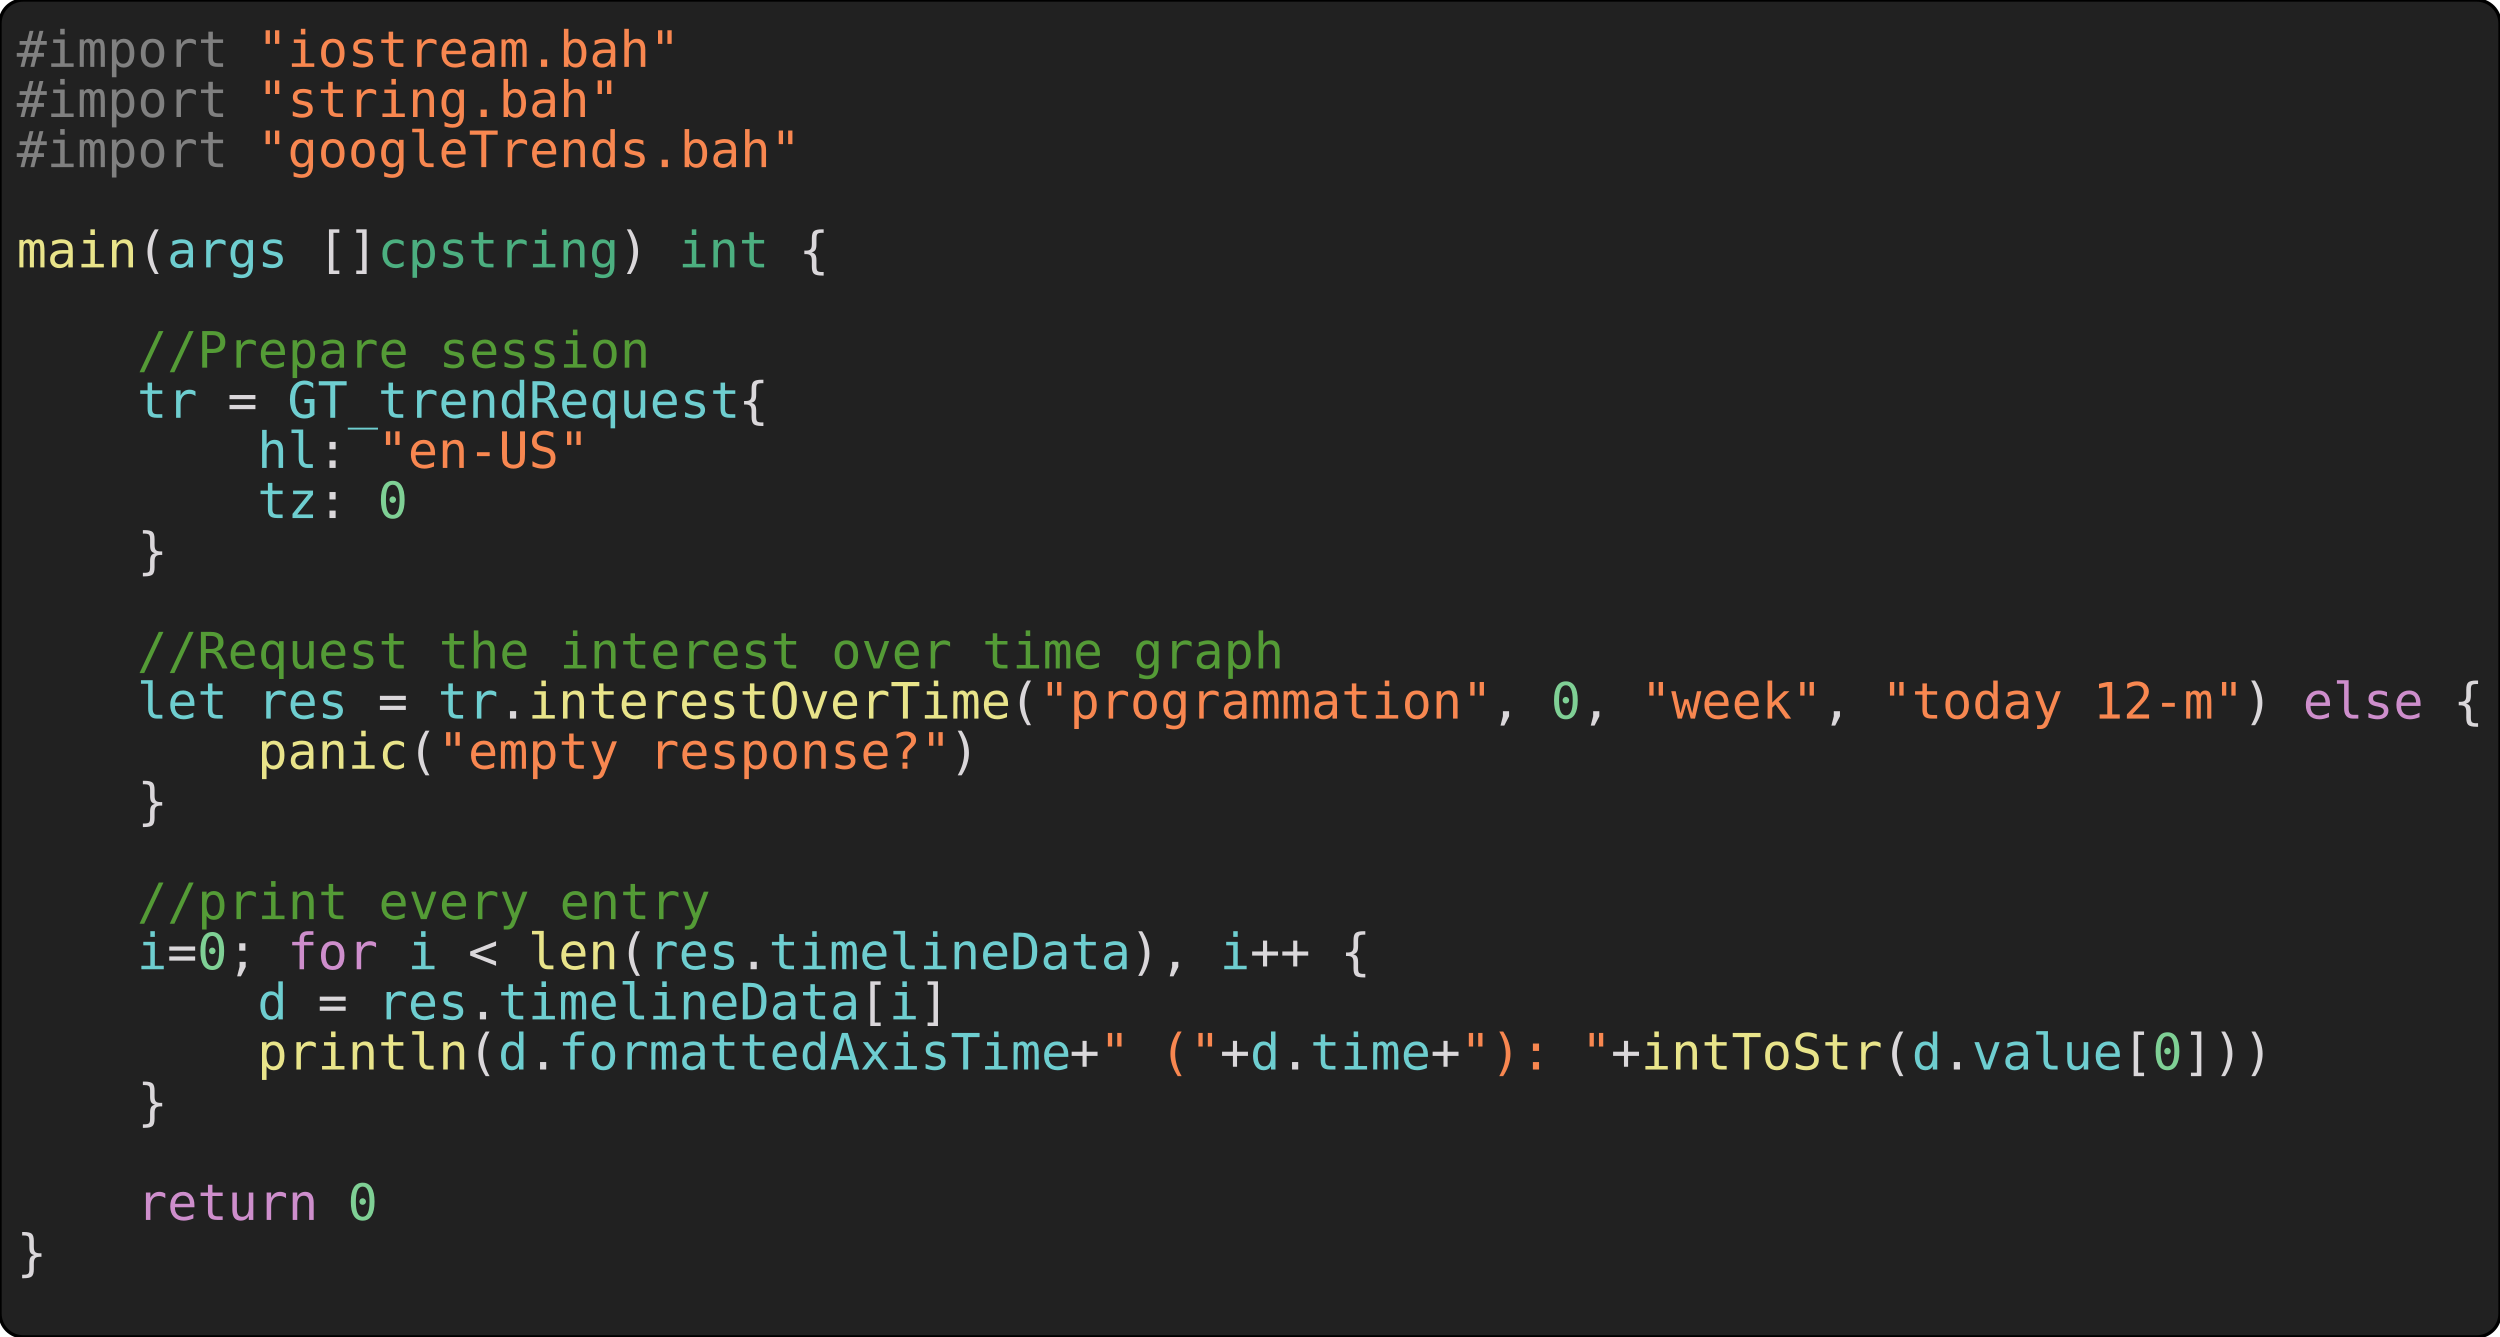
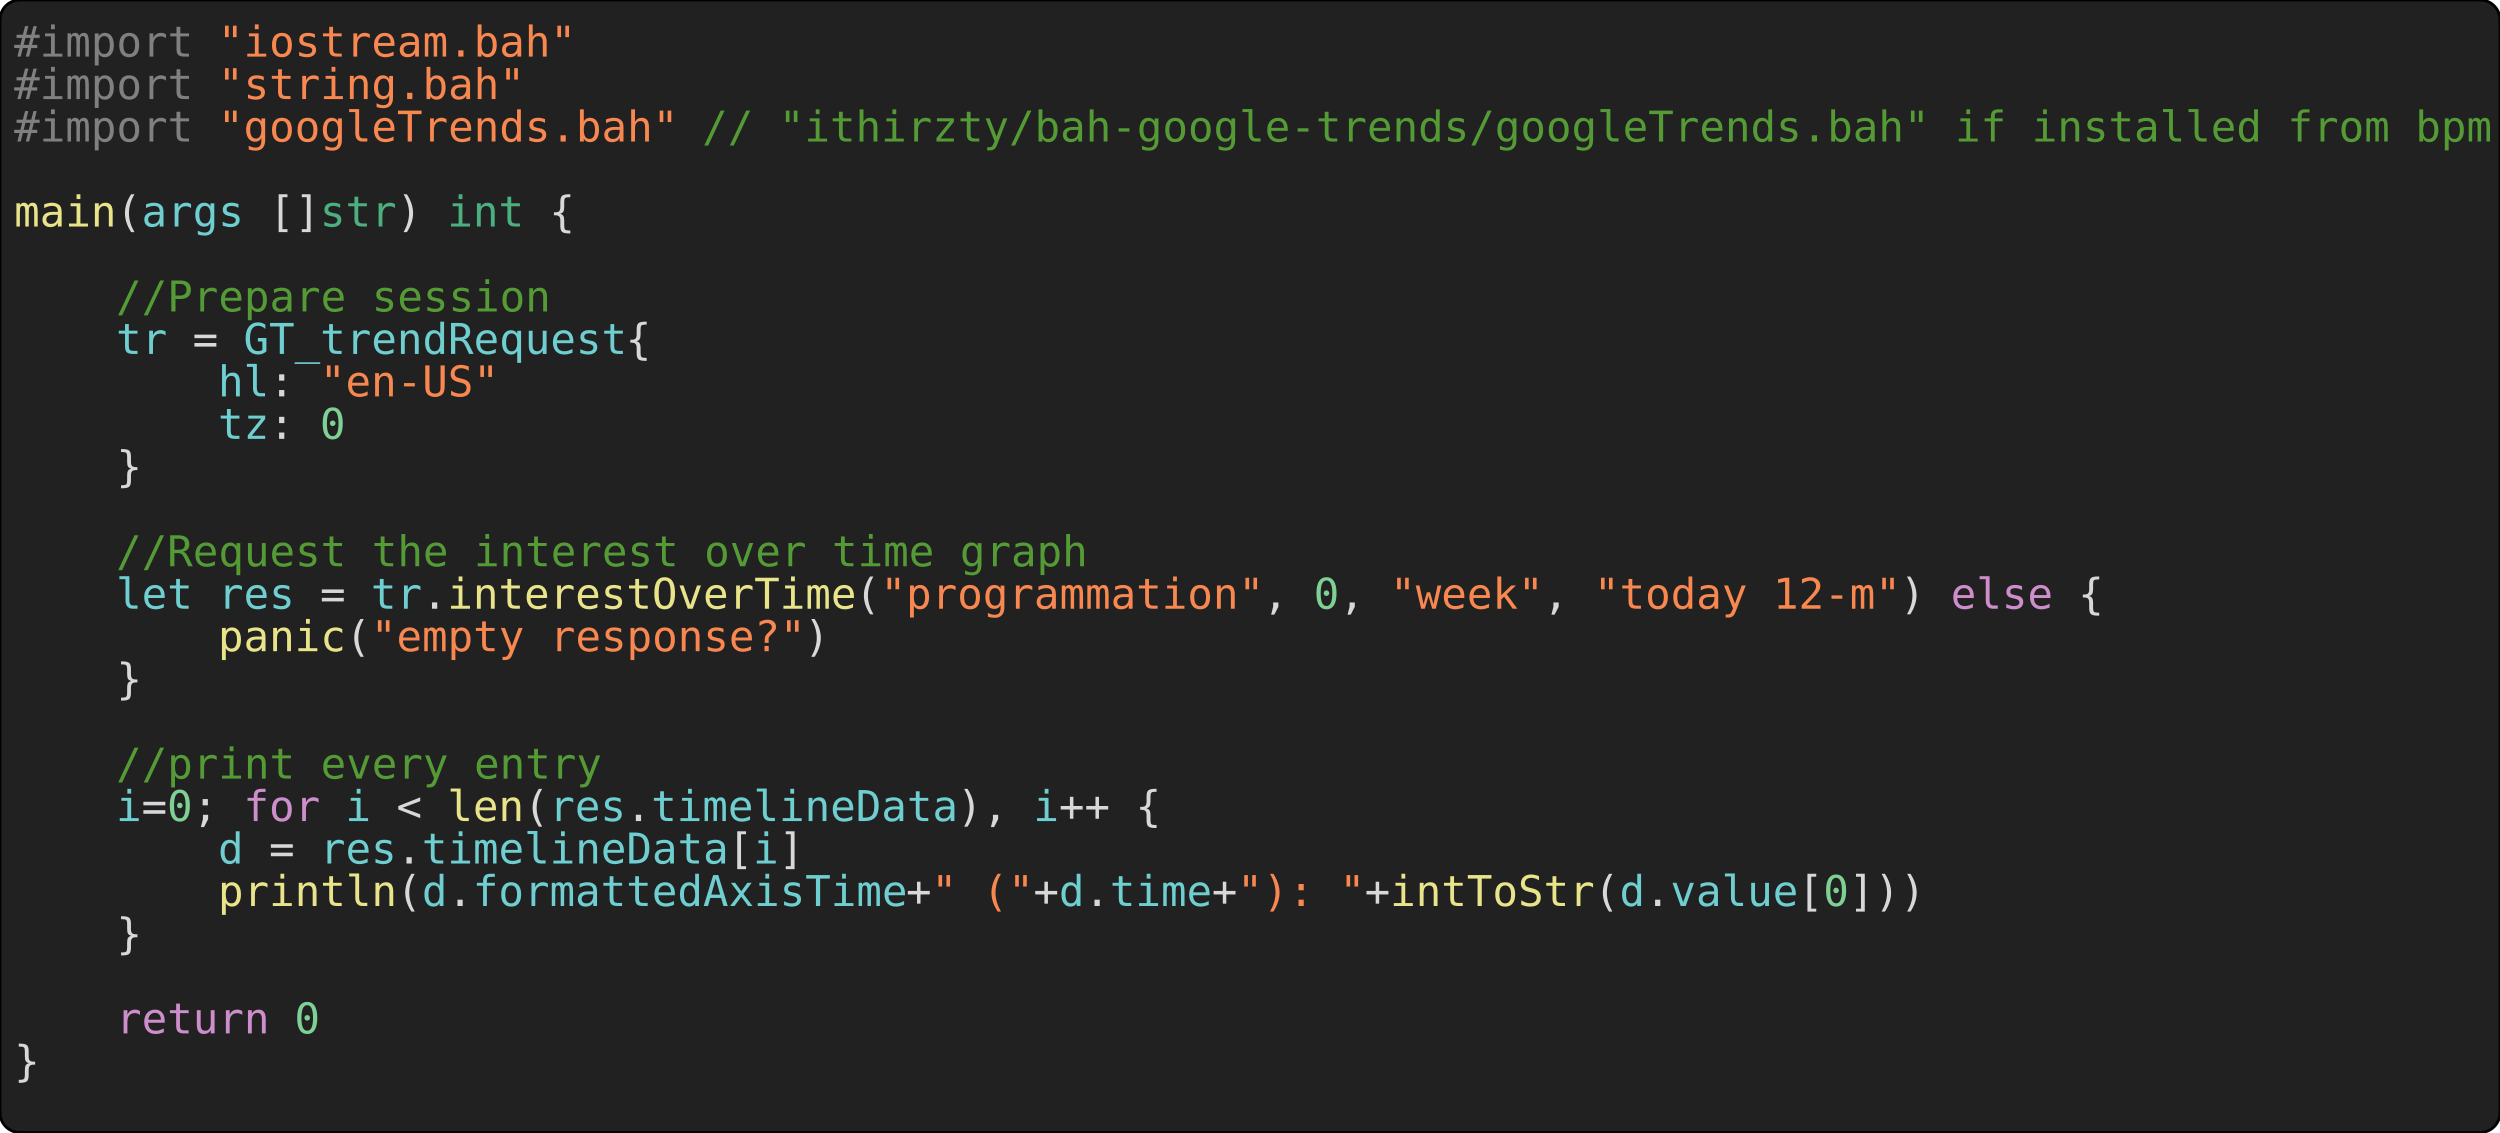
- <svg xmlns="http://www.w3.org/2000/svg" width="748" height="400" stroke="#000" font-size="15">
+ <svg xmlns="http://www.w3.org/2000/svg" width="883" height="400" stroke="#000" font-size="15">
  <rect fill="#212121" width="100%" height="100%" rx="7" />
  <g stroke="none">
    <text fill="grey" font-family="monospace" xml:space="preserve" x="5" y="20">#import</text>
    <text fill="#dad7da" font-family="monospace" xml:space="preserve" x="68" y="20"> </text>
    <text fill="#f88750" font-family="monospace" xml:space="preserve" x="77" y="20">"iostream.bah"</text>
    <text fill="grey" font-family="monospace" xml:space="preserve" x="5" y="35">#import</text>
    <text fill="#dad7da" font-family="monospace" xml:space="preserve" x="68" y="35"> </text>
    <text fill="#f88750" font-family="monospace" xml:space="preserve" x="77" y="35">"string.bah"</text>
    <text fill="grey" font-family="monospace" xml:space="preserve" x="5" y="50">#import</text>
    <text fill="#dad7da" font-family="monospace" xml:space="preserve" x="68" y="50"> </text>
    <text fill="#f88750" font-family="monospace" xml:space="preserve" x="77" y="50">"googleTrends.bah"</text>
+     <text fill="#dad7da" font-family="monospace" xml:space="preserve" x="239" y="50"> </text>
+     <text fill="#549b36" font-family="monospace" xml:space="preserve" x="248" y="50">// "ithirzty/bah-google-trends/googleTrends.bah" if installed from bpm</text>
    <text fill="#e9e48a" font-family="monospace" xml:space="preserve" x="5" y="80">main</text>
    <text fill="#dad7da" font-family="monospace" xml:space="preserve" x="41" y="80">(</text>
    <text fill="#6eced0" font-family="monospace" xml:space="preserve" x="50" y="80">args</text>
    <text fill="#dad7da" font-family="monospace" xml:space="preserve" x="86" y="80"> []</text>
-     <text fill="#4caf80" font-family="monospace" xml:space="preserve" x="113" y="80">cpstring</text>
-     <text fill="#dad7da" font-family="monospace" xml:space="preserve" x="185" y="80">) </text>
-     <text fill="#4caf80" font-family="monospace" xml:space="preserve" x="203" y="80">int</text>
-     <text fill="#dad7da" font-family="monospace" xml:space="preserve" x="230" y="80"> {</text>
+     <text fill="#4caf80" font-family="monospace" xml:space="preserve" x="113" y="80">str</text>
+     <text fill="#dad7da" font-family="monospace" xml:space="preserve" x="140" y="80">) </text>
+     <text fill="#4caf80" font-family="monospace" xml:space="preserve" x="158" y="80">int</text>
+     <text fill="#dad7da" font-family="monospace" xml:space="preserve" x="185" y="80"> {</text>
    <text fill="#dad7da" font-family="monospace" xml:space="preserve" x="5" y="110">    </text>
    <text fill="#549b36" font-family="monospace" xml:space="preserve" x="41" y="110">//Prepare session</text>
    <text fill="#dad7da" font-family="monospace" xml:space="preserve" x="5" y="125">    </text>
    <text fill="#6eced0" font-family="monospace" xml:space="preserve" x="41" y="125">tr</text>
    <text fill="#dad7da" font-family="monospace" xml:space="preserve" x="59" y="125"> = </text>
    <text fill="#6eced0" font-family="monospace" xml:space="preserve" x="86" y="125">GT_trendRequest</text>
    <text fill="#dad7da" font-family="monospace" xml:space="preserve" x="221" y="125">{</text>
    <text fill="#dad7da" font-family="monospace" xml:space="preserve" x="5" y="140">        </text>
    <text fill="#6eced0" font-family="monospace" xml:space="preserve" x="77" y="140">hl</text>
    <text fill="#dad7da" font-family="monospace" xml:space="preserve" x="95" y="140">: </text>
    <text fill="#f88750" font-family="monospace" xml:space="preserve" x="113" y="140">"en-US"</text>
    <text fill="#dad7da" font-family="monospace" xml:space="preserve" x="5" y="155">        </text>
    <text fill="#6eced0" font-family="monospace" xml:space="preserve" x="77" y="155">tz</text>
    <text fill="#dad7da" font-family="monospace" xml:space="preserve" x="95" y="155">: </text>
    <text fill="#7fd095" font-family="monospace" xml:space="preserve" x="113" y="155">0</text>
    <text fill="#dad7da" font-family="monospace" xml:space="preserve" x="5" y="170">    }</text>
    <text fill="#dad7da" font-family="monospace" xml:space="preserve" x="5" y="200">    </text>
    <text fill="#549b36" font-family="monospace" xml:space="preserve" x="41" y="200">//Request the interest over time graph</text>
    <text fill="#dad7da" font-family="monospace" xml:space="preserve" x="5" y="215">    </text>
    <text fill="#6eced0" font-family="monospace" xml:space="preserve" x="41" y="215">let</text>
    <text fill="#dad7da" font-family="monospace" xml:space="preserve" x="68" y="215"> </text>
    <text fill="#6eced0" font-family="monospace" xml:space="preserve" x="77" y="215">res</text>
    <text fill="#dad7da" font-family="monospace" xml:space="preserve" x="104" y="215"> = </text>
    <text fill="#6eced0" font-family="monospace" xml:space="preserve" x="131" y="215">tr</text>
    <text fill="#dad7da" font-family="monospace" xml:space="preserve" x="149" y="215">.</text>
    <text fill="#e9e48a" font-family="monospace" xml:space="preserve" x="158" y="215">interestOverTime</text>
    <text fill="#dad7da" font-family="monospace" xml:space="preserve" x="302" y="215">(</text>
    <text fill="#f88750" font-family="monospace" xml:space="preserve" x="311" y="215">"programmation"</text>
    <text fill="#dad7da" font-family="monospace" xml:space="preserve" x="446" y="215">, </text>
    <text fill="#7fd095" font-family="monospace" xml:space="preserve" x="464" y="215">0</text>
    <text fill="#dad7da" font-family="monospace" xml:space="preserve" x="473" y="215">, </text>
    <text fill="#f88750" font-family="monospace" xml:space="preserve" x="491" y="215">"week"</text>
    <text fill="#dad7da" font-family="monospace" xml:space="preserve" x="545" y="215">, </text>
    <text fill="#f88750" font-family="monospace" xml:space="preserve" x="563" y="215">"today 12-m"</text>
    <text fill="#dad7da" font-family="monospace" xml:space="preserve" x="671" y="215">) </text>
    <text fill="#ce8ecc" font-family="monospace" xml:space="preserve" x="689" y="215">else</text>
    <text fill="#dad7da" font-family="monospace" xml:space="preserve" x="725" y="215"> {</text>
    <text fill="#dad7da" font-family="monospace" xml:space="preserve" x="5" y="230">        </text>
    <text fill="#e9e48a" font-family="monospace" xml:space="preserve" x="77" y="230">panic</text>
    <text fill="#dad7da" font-family="monospace" xml:space="preserve" x="122" y="230">(</text>
    <text fill="#f88750" font-family="monospace" xml:space="preserve" x="131" y="230">"empty response?"</text>
    <text fill="#dad7da" font-family="monospace" xml:space="preserve" x="284" y="230">)</text>
    <text fill="#dad7da" font-family="monospace" xml:space="preserve" x="5" y="245">    }</text>
    <text fill="#dad7da" font-family="monospace" xml:space="preserve" x="5" y="275">    </text>
    <text fill="#549b36" font-family="monospace" xml:space="preserve" x="41" y="275">//print every entry</text>
    <text fill="#dad7da" font-family="monospace" xml:space="preserve" x="5" y="290">    </text>
    <text fill="#6eced0" font-family="monospace" xml:space="preserve" x="41" y="290">i</text>
    <text fill="#dad7da" font-family="monospace" xml:space="preserve" x="50" y="290">=</text>
    <text fill="#7fd095" font-family="monospace" xml:space="preserve" x="59" y="290">0</text>
    <text fill="#dad7da" font-family="monospace" xml:space="preserve" x="68" y="290">; </text>
    <text fill="#ce8ecc" font-family="monospace" xml:space="preserve" x="86" y="290">for</text>
    <text fill="#dad7da" font-family="monospace" xml:space="preserve" x="113" y="290"> </text>
    <text fill="#6eced0" font-family="monospace" xml:space="preserve" x="122" y="290">i</text>
    <text fill="#dad7da" font-family="monospace" xml:space="preserve" x="131" y="290"> &lt; </text>
    <text fill="#e9e48a" font-family="monospace" xml:space="preserve" x="158" y="290">len</text>
    <text fill="#dad7da" font-family="monospace" xml:space="preserve" x="185" y="290">(</text>
    <text fill="#6eced0" font-family="monospace" xml:space="preserve" x="194" y="290">res</text>
    <text fill="#dad7da" font-family="monospace" xml:space="preserve" x="221" y="290">.</text>
    <text fill="#6eced0" font-family="monospace" xml:space="preserve" x="230" y="290">timelineData</text>
    <text fill="#dad7da" font-family="monospace" xml:space="preserve" x="338" y="290">), </text>
    <text fill="#6eced0" font-family="monospace" xml:space="preserve" x="365" y="290">i</text>
    <text fill="#dad7da" font-family="monospace" xml:space="preserve" x="374" y="290">++ {</text>
    <text fill="#dad7da" font-family="monospace" xml:space="preserve" x="5" y="305">        </text>
    <text fill="#6eced0" font-family="monospace" xml:space="preserve" x="77" y="305">d</text>
    <text fill="#dad7da" font-family="monospace" xml:space="preserve" x="86" y="305"> = </text>
    <text fill="#6eced0" font-family="monospace" xml:space="preserve" x="113" y="305">res</text>
    <text fill="#dad7da" font-family="monospace" xml:space="preserve" x="140" y="305">.</text>
    <text fill="#6eced0" font-family="monospace" xml:space="preserve" x="149" y="305">timelineData</text>
    <text fill="#dad7da" font-family="monospace" xml:space="preserve" x="257" y="305">[</text>
    <text fill="#6eced0" font-family="monospace" xml:space="preserve" x="266" y="305">i</text>
    <text fill="#dad7da" font-family="monospace" xml:space="preserve" x="275" y="305">]</text>
    <text fill="#dad7da" font-family="monospace" xml:space="preserve" x="5" y="320">        </text>
    <text fill="#e9e48a" font-family="monospace" xml:space="preserve" x="77" y="320">println</text>
    <text fill="#dad7da" font-family="monospace" xml:space="preserve" x="140" y="320">(</text>
    <text fill="#6eced0" font-family="monospace" xml:space="preserve" x="149" y="320">d</text>
    <text fill="#dad7da" font-family="monospace" xml:space="preserve" x="158" y="320">.</text>
    <text fill="#6eced0" font-family="monospace" xml:space="preserve" x="167" y="320">formattedAxisTime</text>
    <text fill="#dad7da" font-family="monospace" xml:space="preserve" x="320" y="320">+</text>
    <text fill="#f88750" font-family="monospace" xml:space="preserve" x="329" y="320">" ("</text>
    <text fill="#dad7da" font-family="monospace" xml:space="preserve" x="365" y="320">+</text>
    <text fill="#6eced0" font-family="monospace" xml:space="preserve" x="374" y="320">d</text>
    <text fill="#dad7da" font-family="monospace" xml:space="preserve" x="383" y="320">.</text>
    <text fill="#6eced0" font-family="monospace" xml:space="preserve" x="392" y="320">time</text>
    <text fill="#dad7da" font-family="monospace" xml:space="preserve" x="428" y="320">+</text>
    <text fill="#f88750" font-family="monospace" xml:space="preserve" x="437" y="320">"): "</text>
    <text fill="#dad7da" font-family="monospace" xml:space="preserve" x="482" y="320">+</text>
    <text fill="#e9e48a" font-family="monospace" xml:space="preserve" x="491" y="320">intToStr</text>
    <text fill="#dad7da" font-family="monospace" xml:space="preserve" x="563" y="320">(</text>
    <text fill="#6eced0" font-family="monospace" xml:space="preserve" x="572" y="320">d</text>
    <text fill="#dad7da" font-family="monospace" xml:space="preserve" x="581" y="320">.</text>
    <text fill="#6eced0" font-family="monospace" xml:space="preserve" x="590" y="320">value</text>
    <text fill="#dad7da" font-family="monospace" xml:space="preserve" x="635" y="320">[</text>
    <text fill="#7fd095" font-family="monospace" xml:space="preserve" x="644" y="320">0</text>
    <text fill="#dad7da" font-family="monospace" xml:space="preserve" x="653" y="320">]))</text>
    <text fill="#dad7da" font-family="monospace" xml:space="preserve" x="5" y="335">    }</text>
    <text fill="#dad7da" font-family="monospace" xml:space="preserve" x="5" y="365">    </text>
    <text fill="#ce8ecc" font-family="monospace" xml:space="preserve" x="41" y="365">return</text>
    <text fill="#dad7da" font-family="monospace" xml:space="preserve" x="95" y="365"> </text>
    <text fill="#7fd095" font-family="monospace" xml:space="preserve" x="104" y="365">0</text>
    <text fill="#dad7da" font-family="monospace" xml:space="preserve" x="5" y="380">}</text>
  </g>
</svg>
